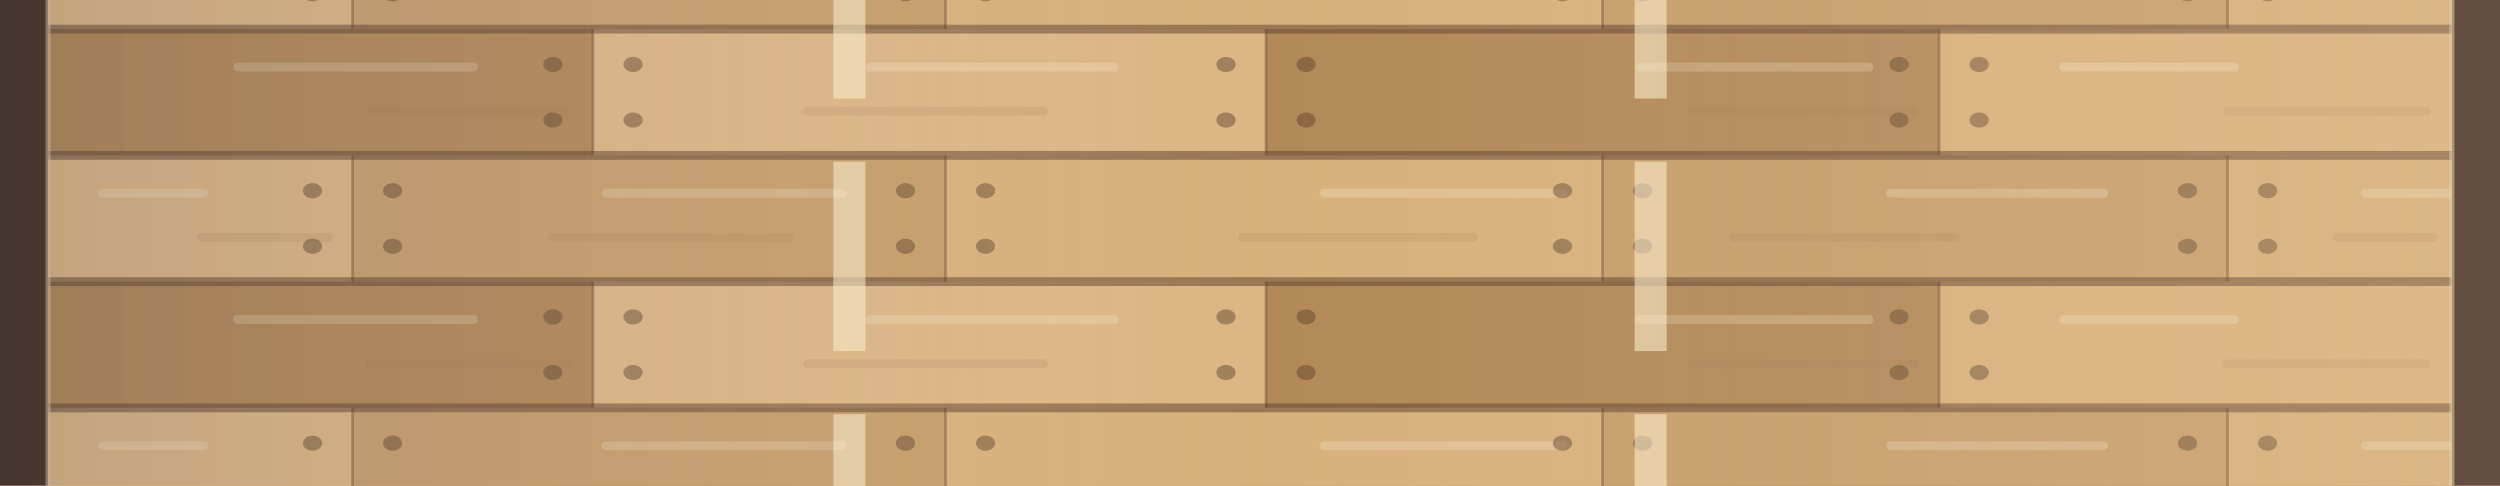
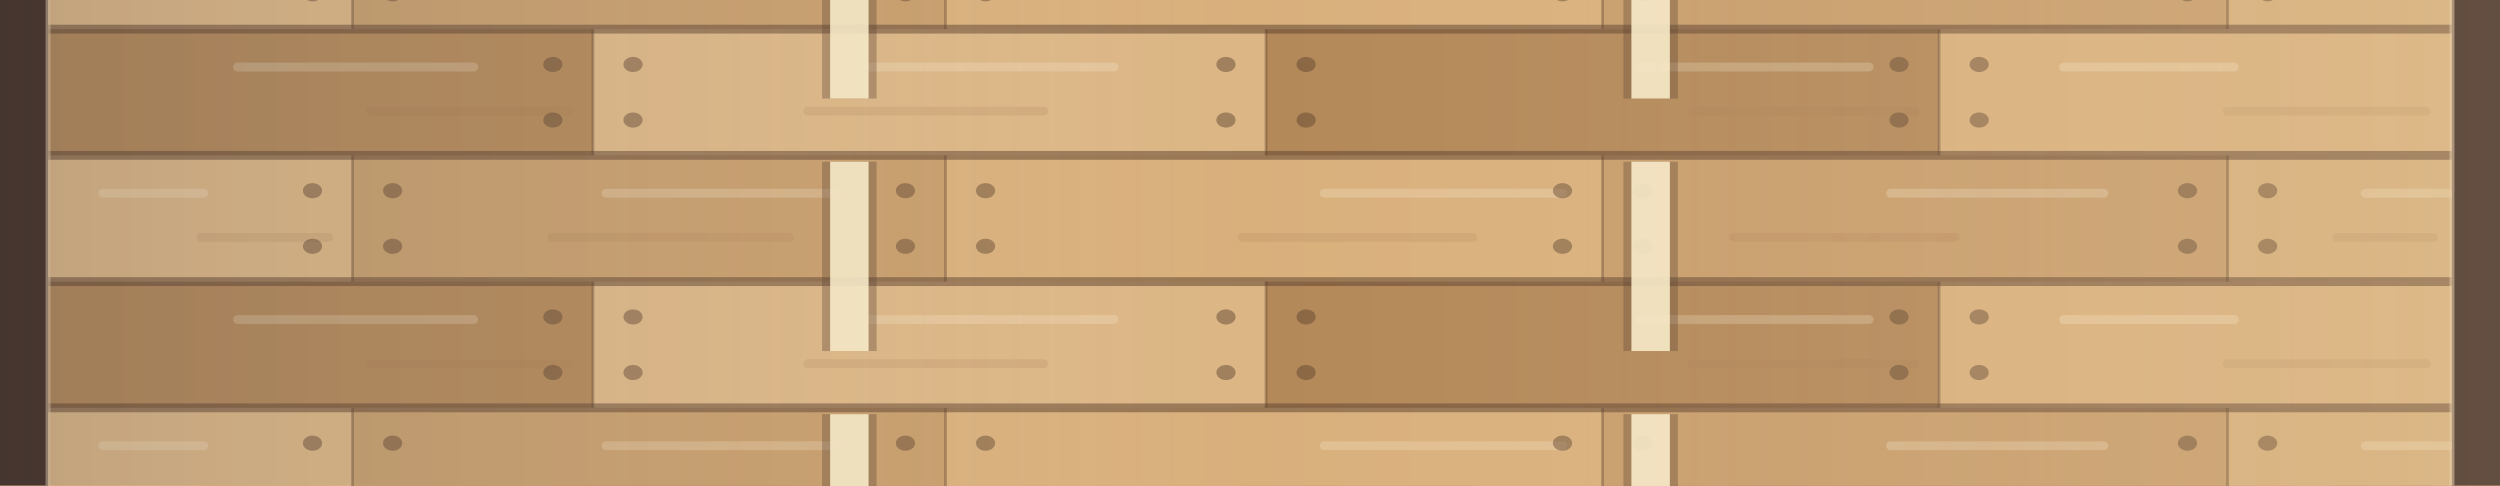
<svg xmlns="http://www.w3.org/2000/svg" width="726" height="141" viewBox="0 0 726 141">
  <rect width="726" height="141" fill="#C79C6A" />
  <rect x="0" y="-64.86" width="172.19" height="37.26" fill="#b48858" />
  <rect x="172.19" y="-64.86" width="195.46" height="37.26" fill="#dcb685" />
  <rect x="367.65" y="-64.86" width="195.47" height="37.26" fill="#b48959" />
  <rect x="563.12" y="-64.86" width="162.88" height="37.26" fill="#d8af7b" />
  <rect x="0" y="-28.2" width="102.38" height="37.26" fill="#dcb583" />
  <rect x="102.38" y="-28.2" width="172.2" height="37.26" fill="#c89e6c" />
  <rect x="274.58" y="-28.2" width="190.8" height="37.26" fill="#d9b07c" />
  <rect x="465.38" y="-28.2" width="181.5" height="37.26" fill="#c89d6b" />
  <rect x="646.88" y="-28.2" width="79.12" height="37.26" fill="#d5ad79" />
  <rect x="0" y="8.46" width="172.19" height="37.26" fill="#b48858" />
  <rect x="172.19" y="8.46" width="195.46" height="37.26" fill="#dcb685" />
  <rect x="367.65" y="8.46" width="195.47" height="37.26" fill="#b48959" />
  <rect x="563.12" y="8.46" width="162.88" height="37.26" fill="#d8af7b" />
  <rect x="0" y="45.12" width="102.38" height="37.26" fill="#dcb583" />
  <rect x="102.38" y="45.12" width="172.2" height="37.26" fill="#c89e6c" />
  <rect x="274.58" y="45.12" width="190.8" height="37.26" fill="#d9b07c" />
  <rect x="465.38" y="45.12" width="181.5" height="37.26" fill="#c89d6b" />
  <rect x="646.88" y="45.12" width="79.12" height="37.26" fill="#d5ad79" />
  <rect x="0" y="81.78" width="172.19" height="37.26" fill="#b48858" />
  <rect x="172.19" y="81.78" width="195.46" height="37.26" fill="#dcb685" />
  <rect x="367.65" y="81.78" width="195.47" height="37.26" fill="#b48959" />
  <rect x="563.12" y="81.78" width="162.88" height="37.26" fill="#d8af7b" />
  <rect x="0" y="118.44" width="102.38" height="37.26" fill="#dcb583" />
  <rect x="102.38" y="118.44" width="172.2" height="37.26" fill="#c89e6c" />
  <rect x="274.58" y="118.44" width="190.8" height="37.26" fill="#d9b07c" />
  <rect x="465.38" y="118.44" width="181.5" height="37.26" fill="#c89d6b" />
  <rect x="646.88" y="118.44" width="79.12" height="37.26" fill="#d5ad79" />
  <rect x="0" y="155.1" width="172.19" height="37.26" fill="#b48858" />
  <rect x="172.19" y="155.1" width="195.46" height="37.26" fill="#dcb685" />
  <rect x="367.65" y="155.1" width="195.47" height="37.26" fill="#b48959" />
  <rect x="563.12" y="155.1" width="162.88" height="37.26" fill="#d8af7b" />
  <rect x="0" y="191.76" width="102.38" height="37.26" fill="#dcb583" />
  <rect x="102.38" y="191.76" width="172.2" height="37.26" fill="#c89e6c" />
  <rect x="274.58" y="191.76" width="190.8" height="37.26" fill="#d9b07c" />
  <rect x="465.38" y="191.76" width="181.5" height="37.26" fill="#c89d6b" />
  <rect x="646.88" y="191.76" width="79.12" height="37.26" fill="#d5ad79" />
  <path d="M68.99 -53.86H137.53" stroke="#FFF6DE" stroke-opacity="0.22" stroke-width="2.57" stroke-linecap="round" />
  <path d="M107.54 -41.03H165.21" stroke="#9C744B" stroke-opacity="0.16" stroke-width="2.57" stroke-linecap="round" />
  <path d="M252.57 -53.86H323.5" stroke="#FFF6DE" stroke-opacity="0.22" stroke-width="2.57" stroke-linecap="round" />
  <path d="M234.53 -41.03H303.08" stroke="#9C744B" stroke-opacity="0.16" stroke-width="2.57" stroke-linecap="round" />
  <path d="M476.13 -53.86H542.78" stroke="#FFF6DE" stroke-opacity="0.22" stroke-width="2.57" stroke-linecap="round" />
  <path d="M491.34 -41.03H556.13" stroke="#9C744B" stroke-opacity="0.16" stroke-width="2.57" stroke-linecap="round" />
  <path d="M599.23 -53.86H648.83" stroke="#FFF6DE" stroke-opacity="0.22" stroke-width="2.57" stroke-linecap="round" />
  <path d="M646.84 -41.03H704.56" stroke="#9C744B" stroke-opacity="0.16" stroke-width="2.57" stroke-linecap="round" />
  <path d="M29.84 -17.2H59.18" stroke="#FFF6DE" stroke-opacity="0.22" stroke-width="2.57" stroke-linecap="round" />
  <path d="M58.36 -4.37H95.4" stroke="#9C744B" stroke-opacity="0.16" stroke-width="2.57" stroke-linecap="round" />
  <path d="M175.98 -17.2H244.51" stroke="#FFF6DE" stroke-opacity="0.22" stroke-width="2.57" stroke-linecap="round" />
  <path d="M160.28 -4.37H229.25" stroke="#9C744B" stroke-opacity="0.16" stroke-width="2.57" stroke-linecap="round" />
  <path d="M384.56 -17.2H453.8" stroke="#FFF6DE" stroke-opacity="0.22" stroke-width="2.57" stroke-linecap="round" />
  <path d="M360.8 -4.37H427.72" stroke="#9C744B" stroke-opacity="0.16" stroke-width="2.57" stroke-linecap="round" />
  <path d="M549.04 -17.2H610.92" stroke="#FFF6DE" stroke-opacity="0.22" stroke-width="2.57" stroke-linecap="round" />
  <path d="M503.49 -4.37H567.87" stroke="#9C744B" stroke-opacity="0.16" stroke-width="2.57" stroke-linecap="round" />
  <path d="M686.88 -17.2H710.97" stroke="#FFF6DE" stroke-opacity="0.22" stroke-width="2.57" stroke-linecap="round" />
  <path d="M678.58 -4.37H706.62" stroke="#9C744B" stroke-opacity="0.16" stroke-width="2.57" stroke-linecap="round" />
  <path d="M68.99 19.46H137.53" stroke="#FFF6DE" stroke-opacity="0.22" stroke-width="2.57" stroke-linecap="round" />
  <path d="M107.54 32.29H165.21" stroke="#9C744B" stroke-opacity="0.16" stroke-width="2.57" stroke-linecap="round" />
  <path d="M252.57 19.46H323.5" stroke="#FFF6DE" stroke-opacity="0.22" stroke-width="2.57" stroke-linecap="round" />
  <path d="M234.53 32.29H303.08" stroke="#9C744B" stroke-opacity="0.16" stroke-width="2.57" stroke-linecap="round" />
  <path d="M476.13 19.46H542.78" stroke="#FFF6DE" stroke-opacity="0.22" stroke-width="2.57" stroke-linecap="round" />
  <path d="M491.34 32.29H556.13" stroke="#9C744B" stroke-opacity="0.16" stroke-width="2.57" stroke-linecap="round" />
  <path d="M599.23 19.46H648.83" stroke="#FFF6DE" stroke-opacity="0.22" stroke-width="2.57" stroke-linecap="round" />
  <path d="M646.84 32.29H704.56" stroke="#9C744B" stroke-opacity="0.16" stroke-width="2.57" stroke-linecap="round" />
  <path d="M29.84 56.12H59.18" stroke="#FFF6DE" stroke-opacity="0.22" stroke-width="2.57" stroke-linecap="round" />
  <path d="M58.36 68.95H95.4" stroke="#9C744B" stroke-opacity="0.16" stroke-width="2.57" stroke-linecap="round" />
  <path d="M175.98 56.12H244.51" stroke="#FFF6DE" stroke-opacity="0.22" stroke-width="2.57" stroke-linecap="round" />
  <path d="M160.28 68.95H229.25" stroke="#9C744B" stroke-opacity="0.16" stroke-width="2.57" stroke-linecap="round" />
  <path d="M384.56 56.12H453.8" stroke="#FFF6DE" stroke-opacity="0.22" stroke-width="2.57" stroke-linecap="round" />
  <path d="M360.8 68.95H427.72" stroke="#9C744B" stroke-opacity="0.16" stroke-width="2.57" stroke-linecap="round" />
  <path d="M549.04 56.12H610.92" stroke="#FFF6DE" stroke-opacity="0.22" stroke-width="2.57" stroke-linecap="round" />
  <path d="M503.49 68.95H567.87" stroke="#9C744B" stroke-opacity="0.16" stroke-width="2.57" stroke-linecap="round" />
  <path d="M686.88 56.12H710.97" stroke="#FFF6DE" stroke-opacity="0.22" stroke-width="2.57" stroke-linecap="round" />
  <path d="M678.58 68.95H706.62" stroke="#9C744B" stroke-opacity="0.16" stroke-width="2.57" stroke-linecap="round" />
  <path d="M68.99 92.78H137.53" stroke="#FFF6DE" stroke-opacity="0.22" stroke-width="2.57" stroke-linecap="round" />
  <path d="M107.54 105.61H165.21" stroke="#9C744B" stroke-opacity="0.16" stroke-width="2.57" stroke-linecap="round" />
  <path d="M252.57 92.78H323.5" stroke="#FFF6DE" stroke-opacity="0.22" stroke-width="2.57" stroke-linecap="round" />
  <path d="M234.53 105.61H303.08" stroke="#9C744B" stroke-opacity="0.16" stroke-width="2.57" stroke-linecap="round" />
  <path d="M476.13 92.78H542.78" stroke="#FFF6DE" stroke-opacity="0.22" stroke-width="2.57" stroke-linecap="round" />
  <path d="M491.34 105.61H556.13" stroke="#9C744B" stroke-opacity="0.16" stroke-width="2.57" stroke-linecap="round" />
  <path d="M599.23 92.78H648.83" stroke="#FFF6DE" stroke-opacity="0.22" stroke-width="2.57" stroke-linecap="round" />
  <path d="M646.84 105.61H704.56" stroke="#9C744B" stroke-opacity="0.16" stroke-width="2.57" stroke-linecap="round" />
  <path d="M29.84 129.44H59.18" stroke="#FFF6DE" stroke-opacity="0.22" stroke-width="2.57" stroke-linecap="round" />
  <path d="M58.36 142.27H95.4" stroke="#9C744B" stroke-opacity="0.16" stroke-width="2.57" stroke-linecap="round" />
  <path d="M175.98 129.44H244.51" stroke="#FFF6DE" stroke-opacity="0.22" stroke-width="2.57" stroke-linecap="round" />
  <path d="M160.28 142.27H229.25" stroke="#9C744B" stroke-opacity="0.16" stroke-width="2.57" stroke-linecap="round" />
  <path d="M384.56 129.44H453.8" stroke="#FFF6DE" stroke-opacity="0.22" stroke-width="2.57" stroke-linecap="round" />
  <path d="M360.8 142.27H427.72" stroke="#9C744B" stroke-opacity="0.16" stroke-width="2.57" stroke-linecap="round" />
  <path d="M549.04 129.44H610.92" stroke="#FFF6DE" stroke-opacity="0.22" stroke-width="2.57" stroke-linecap="round" />
  <path d="M503.49 142.27H567.87" stroke="#9C744B" stroke-opacity="0.16" stroke-width="2.57" stroke-linecap="round" />
  <path d="M686.88 129.44H710.97" stroke="#FFF6DE" stroke-opacity="0.22" stroke-width="2.57" stroke-linecap="round" />
  <path d="M678.58 142.27H706.62" stroke="#9C744B" stroke-opacity="0.16" stroke-width="2.57" stroke-linecap="round" />
  <path d="M68.99 166.1H137.53" stroke="#FFF6DE" stroke-opacity="0.22" stroke-width="2.57" stroke-linecap="round" />
  <path d="M107.54 178.93H165.21" stroke="#9C744B" stroke-opacity="0.16" stroke-width="2.57" stroke-linecap="round" />
  <path d="M252.57 166.1H323.5" stroke="#FFF6DE" stroke-opacity="0.22" stroke-width="2.57" stroke-linecap="round" />
  <path d="M234.53 178.93H303.08" stroke="#9C744B" stroke-opacity="0.16" stroke-width="2.57" stroke-linecap="round" />
  <path d="M476.13 166.1H542.78" stroke="#FFF6DE" stroke-opacity="0.22" stroke-width="2.57" stroke-linecap="round" />
  <path d="M491.34 178.93H556.13" stroke="#9C744B" stroke-opacity="0.16" stroke-width="2.57" stroke-linecap="round" />
  <path d="M599.23 166.1H648.83" stroke="#FFF6DE" stroke-opacity="0.22" stroke-width="2.57" stroke-linecap="round" />
  <path d="M646.84 178.93H704.56" stroke="#9C744B" stroke-opacity="0.16" stroke-width="2.57" stroke-linecap="round" />
  <path d="M29.84 202.76H59.18" stroke="#FFF6DE" stroke-opacity="0.22" stroke-width="2.57" stroke-linecap="round" />
  <path d="M58.36 215.59H95.4" stroke="#9C744B" stroke-opacity="0.16" stroke-width="2.57" stroke-linecap="round" />
  <path d="M175.98 202.76H244.51" stroke="#FFF6DE" stroke-opacity="0.22" stroke-width="2.57" stroke-linecap="round" />
  <path d="M160.28 215.59H229.25" stroke="#9C744B" stroke-opacity="0.16" stroke-width="2.57" stroke-linecap="round" />
  <path d="M384.56 202.76H453.8" stroke="#FFF6DE" stroke-opacity="0.22" stroke-width="2.57" stroke-linecap="round" />
  <path d="M360.8 215.59H427.72" stroke="#9C744B" stroke-opacity="0.16" stroke-width="2.57" stroke-linecap="round" />
  <path d="M549.04 202.76H610.92" stroke="#FFF6DE" stroke-opacity="0.22" stroke-width="2.57" stroke-linecap="round" />
  <path d="M503.49 215.59H567.87" stroke="#9C744B" stroke-opacity="0.16" stroke-width="2.57" stroke-linecap="round" />
  <path d="M686.88 202.76H710.97" stroke="#FFF6DE" stroke-opacity="0.22" stroke-width="2.57" stroke-linecap="round" />
  <path d="M678.58 215.59H706.62" stroke="#9C744B" stroke-opacity="0.16" stroke-width="2.57" stroke-linecap="round" />
  <path d="M172.19 -64.86V-28.2" stroke="#5A3F2C" stroke-opacity=".38" stroke-width="0.81" />
  <path d="M367.65 -64.86V-28.2" stroke="#5A3F2C" stroke-opacity=".38" stroke-width="0.81" />
  <path d="M563.12 -64.86V-28.2" stroke="#5A3F2C" stroke-opacity=".38" stroke-width="0.81" />
  <path d="M0 -64.86H726" stroke="#5A3F2C" stroke-opacity=".5" stroke-width="2.57" />
  <path d="M102.38 -28.2V8.46" stroke="#5A3F2C" stroke-opacity=".38" stroke-width="0.81" />
  <path d="M274.58 -28.2V8.46" stroke="#5A3F2C" stroke-opacity=".38" stroke-width="0.81" />
  <path d="M465.38 -28.2V8.46" stroke="#5A3F2C" stroke-opacity=".38" stroke-width="0.81" />
  <path d="M646.88 -28.2V8.46" stroke="#5A3F2C" stroke-opacity=".38" stroke-width="0.81" />
  <path d="M0 -28.2H726" stroke="#5A3F2C" stroke-opacity=".5" stroke-width="2.57" />
  <path d="M172.19 8.46V45.12" stroke="#5A3F2C" stroke-opacity=".38" stroke-width="0.81" />
  <path d="M367.65 8.46V45.12" stroke="#5A3F2C" stroke-opacity=".38" stroke-width="0.81" />
  <path d="M563.12 8.46V45.12" stroke="#5A3F2C" stroke-opacity=".38" stroke-width="0.81" />
  <path d="M0 8.46H726" stroke="#5A3F2C" stroke-opacity=".5" stroke-width="2.57" />
  <path d="M102.38 45.12V81.78" stroke="#5A3F2C" stroke-opacity=".38" stroke-width="0.81" />
  <path d="M274.58 45.12V81.78" stroke="#5A3F2C" stroke-opacity=".38" stroke-width="0.81" />
  <path d="M465.38 45.12V81.78" stroke="#5A3F2C" stroke-opacity=".38" stroke-width="0.81" />
  <path d="M646.88 45.12V81.78" stroke="#5A3F2C" stroke-opacity=".38" stroke-width="0.81" />
  <path d="M0 45.12H726" stroke="#5A3F2C" stroke-opacity=".5" stroke-width="2.57" />
  <path d="M172.19 81.78V118.44" stroke="#5A3F2C" stroke-opacity=".38" stroke-width="0.81" />
  <path d="M367.65 81.78V118.44" stroke="#5A3F2C" stroke-opacity=".38" stroke-width="0.81" />
  <path d="M563.12 81.78V118.44" stroke="#5A3F2C" stroke-opacity=".38" stroke-width="0.81" />
  <path d="M0 81.78H726" stroke="#5A3F2C" stroke-opacity=".5" stroke-width="2.57" />
  <path d="M102.38 118.44V155.1" stroke="#5A3F2C" stroke-opacity=".38" stroke-width="0.81" />
  <path d="M274.58 118.44V155.1" stroke="#5A3F2C" stroke-opacity=".38" stroke-width="0.81" />
  <path d="M465.38 118.44V155.1" stroke="#5A3F2C" stroke-opacity=".38" stroke-width="0.81" />
  <path d="M646.88 118.44V155.1" stroke="#5A3F2C" stroke-opacity=".38" stroke-width="0.81" />
  <path d="M0 118.44H726" stroke="#5A3F2C" stroke-opacity=".5" stroke-width="2.57" />
  <path d="M172.19 155.1V191.76" stroke="#5A3F2C" stroke-opacity=".38" stroke-width="0.81" />
  <path d="M367.65 155.1V191.76" stroke="#5A3F2C" stroke-opacity=".38" stroke-width="0.81" />
  <path d="M563.12 155.1V191.76" stroke="#5A3F2C" stroke-opacity=".38" stroke-width="0.81" />
  <path d="M0 155.1H726" stroke="#5A3F2C" stroke-opacity=".5" stroke-width="2.57" />
  <path d="M102.38 191.76V228.42" stroke="#5A3F2C" stroke-opacity=".38" stroke-width="0.81" />
  <path d="M274.58 191.76V228.42" stroke="#5A3F2C" stroke-opacity=".38" stroke-width="0.81" />
  <path d="M465.38 191.76V228.42" stroke="#5A3F2C" stroke-opacity=".38" stroke-width="0.81" />
  <path d="M646.88 191.76V228.42" stroke="#5A3F2C" stroke-opacity=".38" stroke-width="0.81" />
  <path d="M0 191.76H726" stroke="#5A3F2C" stroke-opacity=".5" stroke-width="2.57" />
  <ellipse cx="160.56" cy="-54.6" rx="2.79" ry="2.2" fill="#5A3F2C" fill-opacity=".45" />
  <ellipse cx="160.56" cy="-38.46" rx="2.79" ry="2.2" fill="#5A3F2C" fill-opacity=".45" />
  <ellipse cx="183.83" cy="-54.6" rx="2.79" ry="2.2" fill="#5A3F2C" fill-opacity=".45" />
  <ellipse cx="183.83" cy="-38.46" rx="2.79" ry="2.2" fill="#5A3F2C" fill-opacity=".45" />
  <ellipse cx="356.02" cy="-54.6" rx="2.79" ry="2.2" fill="#5A3F2C" fill-opacity=".45" />
  <ellipse cx="356.02" cy="-38.46" rx="2.79" ry="2.2" fill="#5A3F2C" fill-opacity=".45" />
  <ellipse cx="379.29" cy="-54.6" rx="2.79" ry="2.2" fill="#5A3F2C" fill-opacity=".45" />
  <ellipse cx="379.29" cy="-38.46" rx="2.79" ry="2.2" fill="#5A3F2C" fill-opacity=".45" />
  <ellipse cx="551.48" cy="-54.6" rx="2.79" ry="2.2" fill="#5A3F2C" fill-opacity=".45" />
  <ellipse cx="551.48" cy="-38.46" rx="2.79" ry="2.2" fill="#5A3F2C" fill-opacity=".45" />
  <ellipse cx="574.75" cy="-54.6" rx="2.79" ry="2.2" fill="#5A3F2C" fill-opacity=".45" />
  <ellipse cx="574.75" cy="-38.46" rx="2.79" ry="2.2" fill="#5A3F2C" fill-opacity=".45" />
  <ellipse cx="90.75" cy="-17.94" rx="2.79" ry="2.2" fill="#5A3F2C" fill-opacity=".45" />
  <ellipse cx="90.75" cy="-1.8" rx="2.79" ry="2.2" fill="#5A3F2C" fill-opacity=".45" />
  <ellipse cx="114.02" cy="-17.94" rx="2.79" ry="2.2" fill="#5A3F2C" fill-opacity=".45" />
  <ellipse cx="114.02" cy="-1.8" rx="2.79" ry="2.2" fill="#5A3F2C" fill-opacity=".45" />
  <ellipse cx="262.94" cy="-17.94" rx="2.79" ry="2.2" fill="#5A3F2C" fill-opacity=".45" />
  <ellipse cx="262.94" cy="-1.8" rx="2.79" ry="2.2" fill="#5A3F2C" fill-opacity=".45" />
  <ellipse cx="286.21" cy="-17.94" rx="2.79" ry="2.2" fill="#5A3F2C" fill-opacity=".45" />
  <ellipse cx="286.21" cy="-1.8" rx="2.79" ry="2.2" fill="#5A3F2C" fill-opacity=".45" />
  <ellipse cx="453.75" cy="-17.94" rx="2.79" ry="2.2" fill="#5A3F2C" fill-opacity=".45" />
  <ellipse cx="453.75" cy="-1.8" rx="2.79" ry="2.2" fill="#5A3F2C" fill-opacity=".45" />
  <ellipse cx="477.02" cy="-17.94" rx="2.79" ry="2.2" fill="#5A3F2C" fill-opacity=".45" />
  <ellipse cx="477.02" cy="-1.8" rx="2.79" ry="2.2" fill="#5A3F2C" fill-opacity=".45" />
  <ellipse cx="635.25" cy="-17.94" rx="2.79" ry="2.2" fill="#5A3F2C" fill-opacity=".45" />
  <ellipse cx="635.25" cy="-1.8" rx="2.79" ry="2.2" fill="#5A3F2C" fill-opacity=".45" />
  <ellipse cx="658.52" cy="-17.94" rx="2.79" ry="2.2" fill="#5A3F2C" fill-opacity=".45" />
  <ellipse cx="658.52" cy="-1.8" rx="2.79" ry="2.2" fill="#5A3F2C" fill-opacity=".45" />
  <ellipse cx="160.56" cy="18.72" rx="2.79" ry="2.2" fill="#5A3F2C" fill-opacity=".45" />
  <ellipse cx="160.56" cy="34.86" rx="2.79" ry="2.2" fill="#5A3F2C" fill-opacity=".45" />
  <ellipse cx="183.83" cy="18.72" rx="2.79" ry="2.2" fill="#5A3F2C" fill-opacity=".45" />
  <ellipse cx="183.83" cy="34.86" rx="2.79" ry="2.2" fill="#5A3F2C" fill-opacity=".45" />
  <ellipse cx="356.02" cy="18.72" rx="2.79" ry="2.2" fill="#5A3F2C" fill-opacity=".45" />
  <ellipse cx="356.02" cy="34.86" rx="2.79" ry="2.2" fill="#5A3F2C" fill-opacity=".45" />
  <ellipse cx="379.29" cy="18.72" rx="2.79" ry="2.2" fill="#5A3F2C" fill-opacity=".45" />
  <ellipse cx="379.29" cy="34.86" rx="2.79" ry="2.2" fill="#5A3F2C" fill-opacity=".45" />
  <ellipse cx="551.48" cy="18.72" rx="2.79" ry="2.2" fill="#5A3F2C" fill-opacity=".45" />
  <ellipse cx="551.48" cy="34.86" rx="2.79" ry="2.2" fill="#5A3F2C" fill-opacity=".45" />
  <ellipse cx="574.75" cy="18.72" rx="2.79" ry="2.2" fill="#5A3F2C" fill-opacity=".45" />
  <ellipse cx="574.75" cy="34.86" rx="2.79" ry="2.2" fill="#5A3F2C" fill-opacity=".45" />
  <ellipse cx="90.75" cy="55.38" rx="2.79" ry="2.2" fill="#5A3F2C" fill-opacity=".45" />
  <ellipse cx="90.75" cy="71.52" rx="2.79" ry="2.2" fill="#5A3F2C" fill-opacity=".45" />
  <ellipse cx="114.02" cy="55.38" rx="2.79" ry="2.2" fill="#5A3F2C" fill-opacity=".45" />
  <ellipse cx="114.02" cy="71.52" rx="2.79" ry="2.2" fill="#5A3F2C" fill-opacity=".45" />
  <ellipse cx="262.94" cy="55.38" rx="2.79" ry="2.2" fill="#5A3F2C" fill-opacity=".45" />
  <ellipse cx="262.94" cy="71.52" rx="2.79" ry="2.2" fill="#5A3F2C" fill-opacity=".45" />
  <ellipse cx="286.21" cy="55.38" rx="2.79" ry="2.2" fill="#5A3F2C" fill-opacity=".45" />
  <ellipse cx="286.21" cy="71.52" rx="2.79" ry="2.2" fill="#5A3F2C" fill-opacity=".45" />
  <ellipse cx="453.75" cy="55.38" rx="2.79" ry="2.2" fill="#5A3F2C" fill-opacity=".45" />
  <ellipse cx="453.75" cy="71.52" rx="2.79" ry="2.2" fill="#5A3F2C" fill-opacity=".45" />
  <ellipse cx="477.02" cy="55.38" rx="2.79" ry="2.2" fill="#5A3F2C" fill-opacity=".45" />
  <ellipse cx="477.02" cy="71.52" rx="2.79" ry="2.2" fill="#5A3F2C" fill-opacity=".45" />
  <ellipse cx="635.25" cy="55.38" rx="2.79" ry="2.2" fill="#5A3F2C" fill-opacity=".45" />
  <ellipse cx="635.25" cy="71.52" rx="2.79" ry="2.2" fill="#5A3F2C" fill-opacity=".45" />
  <ellipse cx="658.52" cy="55.38" rx="2.79" ry="2.2" fill="#5A3F2C" fill-opacity=".45" />
  <ellipse cx="658.52" cy="71.52" rx="2.79" ry="2.2" fill="#5A3F2C" fill-opacity=".45" />
  <ellipse cx="160.56" cy="92.04" rx="2.79" ry="2.2" fill="#5A3F2C" fill-opacity=".45" />
  <ellipse cx="160.56" cy="108.18" rx="2.79" ry="2.2" fill="#5A3F2C" fill-opacity=".45" />
  <ellipse cx="183.83" cy="92.04" rx="2.79" ry="2.2" fill="#5A3F2C" fill-opacity=".45" />
  <ellipse cx="183.83" cy="108.18" rx="2.79" ry="2.2" fill="#5A3F2C" fill-opacity=".45" />
  <ellipse cx="356.02" cy="92.04" rx="2.79" ry="2.2" fill="#5A3F2C" fill-opacity=".45" />
  <ellipse cx="356.02" cy="108.18" rx="2.79" ry="2.2" fill="#5A3F2C" fill-opacity=".45" />
  <ellipse cx="379.29" cy="92.04" rx="2.79" ry="2.2" fill="#5A3F2C" fill-opacity=".45" />
  <ellipse cx="379.29" cy="108.18" rx="2.79" ry="2.2" fill="#5A3F2C" fill-opacity=".45" />
  <ellipse cx="551.48" cy="92.04" rx="2.79" ry="2.2" fill="#5A3F2C" fill-opacity=".45" />
  <ellipse cx="551.48" cy="108.18" rx="2.79" ry="2.2" fill="#5A3F2C" fill-opacity=".45" />
  <ellipse cx="574.75" cy="92.04" rx="2.79" ry="2.2" fill="#5A3F2C" fill-opacity=".45" />
  <ellipse cx="574.75" cy="108.18" rx="2.79" ry="2.2" fill="#5A3F2C" fill-opacity=".45" />
  <ellipse cx="90.75" cy="128.7" rx="2.79" ry="2.2" fill="#5A3F2C" fill-opacity=".45" />
  <ellipse cx="90.75" cy="144.84" rx="2.79" ry="2.2" fill="#5A3F2C" fill-opacity=".45" />
  <ellipse cx="114.02" cy="128.7" rx="2.79" ry="2.2" fill="#5A3F2C" fill-opacity=".45" />
  <ellipse cx="114.02" cy="144.84" rx="2.79" ry="2.2" fill="#5A3F2C" fill-opacity=".45" />
  <ellipse cx="262.94" cy="128.7" rx="2.79" ry="2.2" fill="#5A3F2C" fill-opacity=".45" />
  <ellipse cx="262.94" cy="144.84" rx="2.79" ry="2.2" fill="#5A3F2C" fill-opacity=".45" />
  <ellipse cx="286.21" cy="128.7" rx="2.79" ry="2.2" fill="#5A3F2C" fill-opacity=".45" />
  <ellipse cx="286.21" cy="144.84" rx="2.79" ry="2.2" fill="#5A3F2C" fill-opacity=".45" />
  <ellipse cx="453.75" cy="128.7" rx="2.79" ry="2.2" fill="#5A3F2C" fill-opacity=".45" />
  <ellipse cx="453.75" cy="144.84" rx="2.79" ry="2.2" fill="#5A3F2C" fill-opacity=".45" />
  <ellipse cx="477.02" cy="128.7" rx="2.79" ry="2.2" fill="#5A3F2C" fill-opacity=".45" />
  <ellipse cx="477.02" cy="144.84" rx="2.79" ry="2.2" fill="#5A3F2C" fill-opacity=".45" />
  <ellipse cx="635.25" cy="128.7" rx="2.79" ry="2.2" fill="#5A3F2C" fill-opacity=".45" />
  <ellipse cx="635.25" cy="144.84" rx="2.79" ry="2.2" fill="#5A3F2C" fill-opacity=".45" />
  <ellipse cx="658.52" cy="128.7" rx="2.79" ry="2.2" fill="#5A3F2C" fill-opacity=".45" />
  <ellipse cx="658.52" cy="144.84" rx="2.79" ry="2.2" fill="#5A3F2C" fill-opacity=".45" />
  <ellipse cx="160.56" cy="165.36" rx="2.79" ry="2.2" fill="#5A3F2C" fill-opacity=".45" />
  <ellipse cx="160.56" cy="181.5" rx="2.79" ry="2.2" fill="#5A3F2C" fill-opacity=".45" />
  <ellipse cx="183.83" cy="165.36" rx="2.79" ry="2.2" fill="#5A3F2C" fill-opacity=".45" />
  <ellipse cx="183.83" cy="181.5" rx="2.79" ry="2.2" fill="#5A3F2C" fill-opacity=".45" />
  <ellipse cx="356.02" cy="165.36" rx="2.79" ry="2.2" fill="#5A3F2C" fill-opacity=".45" />
  <ellipse cx="356.02" cy="181.5" rx="2.79" ry="2.2" fill="#5A3F2C" fill-opacity=".45" />
  <ellipse cx="379.29" cy="165.36" rx="2.79" ry="2.2" fill="#5A3F2C" fill-opacity=".45" />
  <ellipse cx="379.29" cy="181.5" rx="2.79" ry="2.2" fill="#5A3F2C" fill-opacity=".45" />
  <ellipse cx="551.48" cy="165.36" rx="2.79" ry="2.2" fill="#5A3F2C" fill-opacity=".45" />
  <ellipse cx="551.48" cy="181.5" rx="2.79" ry="2.2" fill="#5A3F2C" fill-opacity=".45" />
  <ellipse cx="574.75" cy="165.36" rx="2.79" ry="2.2" fill="#5A3F2C" fill-opacity=".45" />
  <ellipse cx="574.75" cy="181.5" rx="2.79" ry="2.2" fill="#5A3F2C" fill-opacity=".45" />
  <ellipse cx="90.75" cy="202.02" rx="2.79" ry="2.2" fill="#5A3F2C" fill-opacity=".45" />
  <ellipse cx="90.75" cy="218.16" rx="2.79" ry="2.2" fill="#5A3F2C" fill-opacity=".45" />
  <ellipse cx="114.02" cy="202.02" rx="2.79" ry="2.2" fill="#5A3F2C" fill-opacity=".45" />
  <ellipse cx="114.02" cy="218.16" rx="2.79" ry="2.2" fill="#5A3F2C" fill-opacity=".45" />
  <ellipse cx="262.94" cy="202.02" rx="2.79" ry="2.2" fill="#5A3F2C" fill-opacity=".45" />
  <ellipse cx="262.94" cy="218.16" rx="2.79" ry="2.2" fill="#5A3F2C" fill-opacity=".45" />
  <ellipse cx="286.21" cy="202.02" rx="2.79" ry="2.2" fill="#5A3F2C" fill-opacity=".45" />
  <ellipse cx="286.21" cy="218.16" rx="2.79" ry="2.2" fill="#5A3F2C" fill-opacity=".45" />
  <ellipse cx="453.75" cy="202.02" rx="2.79" ry="2.2" fill="#5A3F2C" fill-opacity=".45" />
  <ellipse cx="453.75" cy="218.16" rx="2.79" ry="2.2" fill="#5A3F2C" fill-opacity=".45" />
  <ellipse cx="477.02" cy="202.02" rx="2.79" ry="2.2" fill="#5A3F2C" fill-opacity=".45" />
  <ellipse cx="477.02" cy="218.16" rx="2.79" ry="2.2" fill="#5A3F2C" fill-opacity=".45" />
  <ellipse cx="635.25" cy="202.02" rx="2.79" ry="2.2" fill="#5A3F2C" fill-opacity=".45" />
  <ellipse cx="635.25" cy="218.16" rx="2.79" ry="2.2" fill="#5A3F2C" fill-opacity=".45" />
  <ellipse cx="658.52" cy="202.02" rx="2.79" ry="2.2" fill="#5A3F2C" fill-opacity=".45" />
  <ellipse cx="658.52" cy="218.16" rx="2.79" ry="2.2" fill="#5A3F2C" fill-opacity=".45" />
-   <rect x="242" y="-26.37" width="9.31" height="54.99" fill="#FFF2CF" fill-opacity=".55" />
-   <rect x="474.69" y="-26.37" width="9.31" height="54.99" fill="#FFF2CF" fill-opacity=".55" />
-   <rect x="242" y="46.95" width="9.31" height="54.99" fill="#FFF2CF" fill-opacity=".55" />
-   <rect x="474.69" y="46.95" width="9.31" height="54.99" fill="#FFF2CF" fill-opacity=".55" />
-   <rect x="242" y="120.27" width="9.31" height="54.99" fill="#FFF2CF" fill-opacity=".55" />
-   <rect x="474.69" y="120.27" width="9.31" height="54.99" fill="#FFF2CF" fill-opacity=".55" />
-   <rect x="242" y="193.59" width="9.31" height="54.99" fill="#FFF2CF" fill-opacity=".55" />
-   <rect x="474.69" y="193.59" width="9.31" height="54.99" fill="#FFF2CF" fill-opacity=".55" />
+   <rect x="238.74" y="-26.37" width="15.83" height="54.99" fill="#5A3F2C" fill-opacity=".35" />
+   <rect x="241.07" y="-26.37" width="11.17" height="54.99" fill="#FFF2CF" fill-opacity=".85" />
+   <rect x="471.43" y="-26.37" width="15.83" height="54.99" fill="#5A3F2C" fill-opacity=".35" />
+   <rect x="473.76" y="-26.37" width="11.17" height="54.99" fill="#FFF2CF" fill-opacity=".85" />
+   <rect x="238.74" y="46.95" width="15.83" height="54.99" fill="#5A3F2C" fill-opacity=".35" />
+   <rect x="241.07" y="46.95" width="11.17" height="54.99" fill="#FFF2CF" fill-opacity=".85" />
+   <rect x="471.43" y="46.95" width="15.83" height="54.99" fill="#5A3F2C" fill-opacity=".35" />
+   <rect x="473.76" y="46.95" width="11.17" height="54.99" fill="#FFF2CF" fill-opacity=".85" />
+   <rect x="238.74" y="120.27" width="15.83" height="54.99" fill="#5A3F2C" fill-opacity=".35" />
+   <rect x="241.07" y="120.27" width="11.17" height="54.99" fill="#FFF2CF" fill-opacity=".85" />
+   <rect x="471.43" y="120.27" width="15.83" height="54.99" fill="#5A3F2C" fill-opacity=".35" />
+   <rect x="473.76" y="120.27" width="11.17" height="54.99" fill="#FFF2CF" fill-opacity=".85" />
+   <rect x="238.74" y="193.59" width="15.83" height="54.99" fill="#5A3F2C" fill-opacity=".35" />
+   <rect x="241.07" y="193.59" width="11.17" height="54.99" fill="#FFF2CF" fill-opacity=".85" />
+   <rect x="471.43" y="193.59" width="15.83" height="54.99" fill="#5A3F2C" fill-opacity=".35" />
+   <rect x="473.76" y="193.59" width="11.17" height="54.99" fill="#FFF2CF" fill-opacity=".85" />
  <rect x="0" y="0" width="13.96" height="141" fill="#4A3428" />
  <rect x="712.04" y="0" width="13.96" height="141" fill="#4A3428" />
  <path d="M13.96 0V141M712.04 0V141" stroke="#e4c8a3" stroke-opacity=".55" stroke-width="1.45" />
  <defs>
    <linearGradient id="l" x1="0" x2="1" y1="0" y2="0">
      <stop offset="0" stop-color="#2C3B52" stop-opacity="0.16" />
      <stop offset=".5" stop-color="#FFFFFF" stop-opacity="0" />
      <stop offset="1" stop-color="#FFF4D8" stop-opacity="0.14" />
    </linearGradient>
  </defs>
  <rect width="726" height="141" fill="url(#l)" />
</svg>
